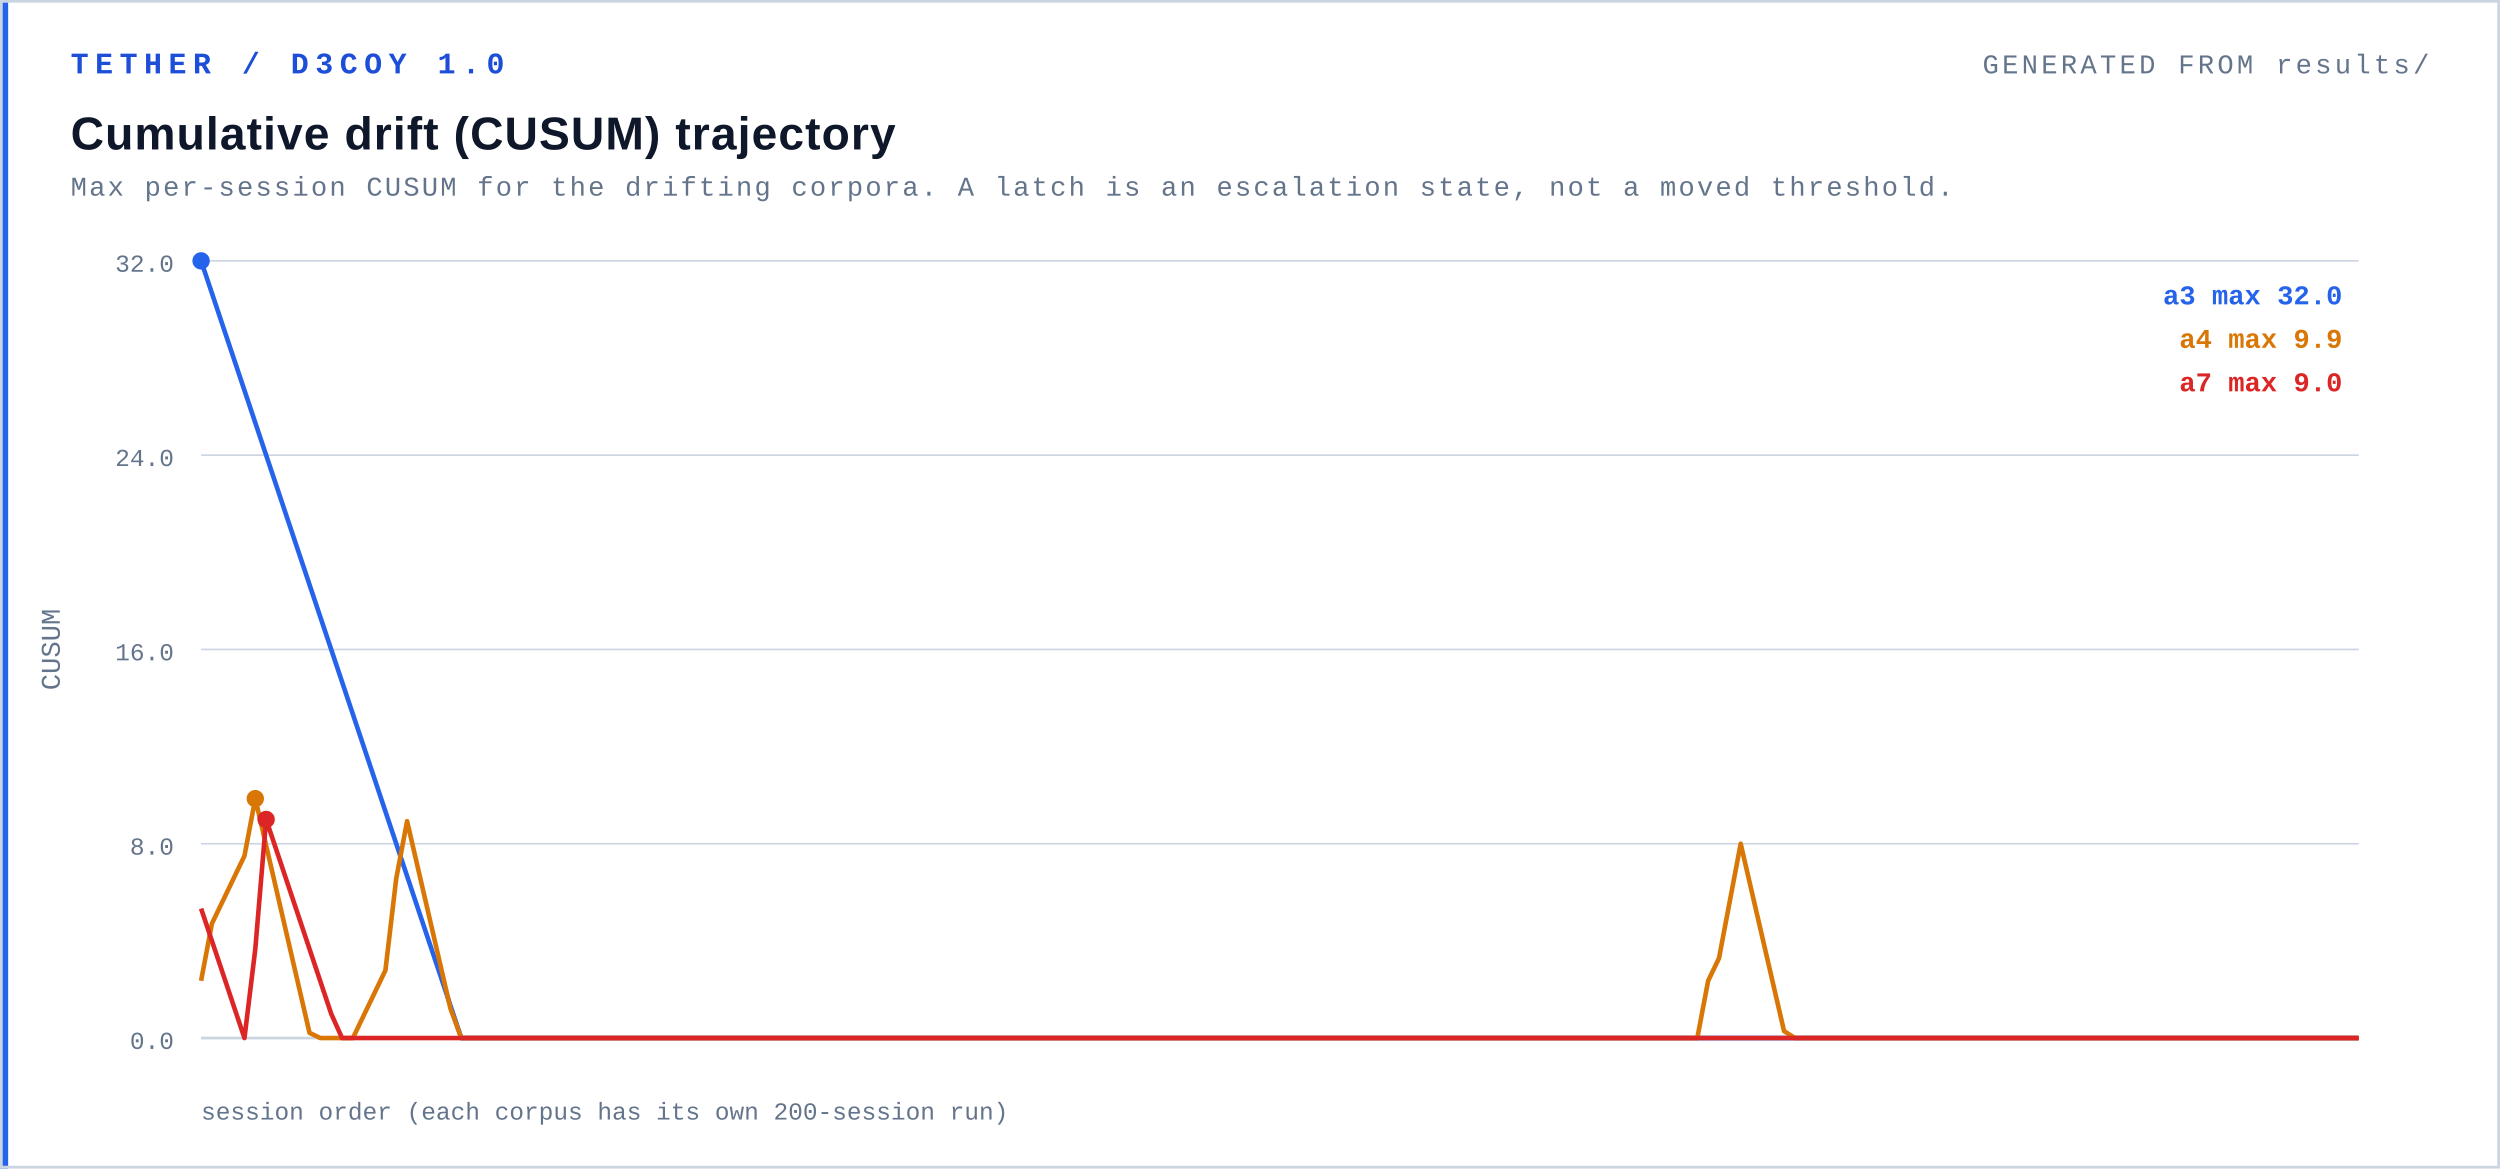
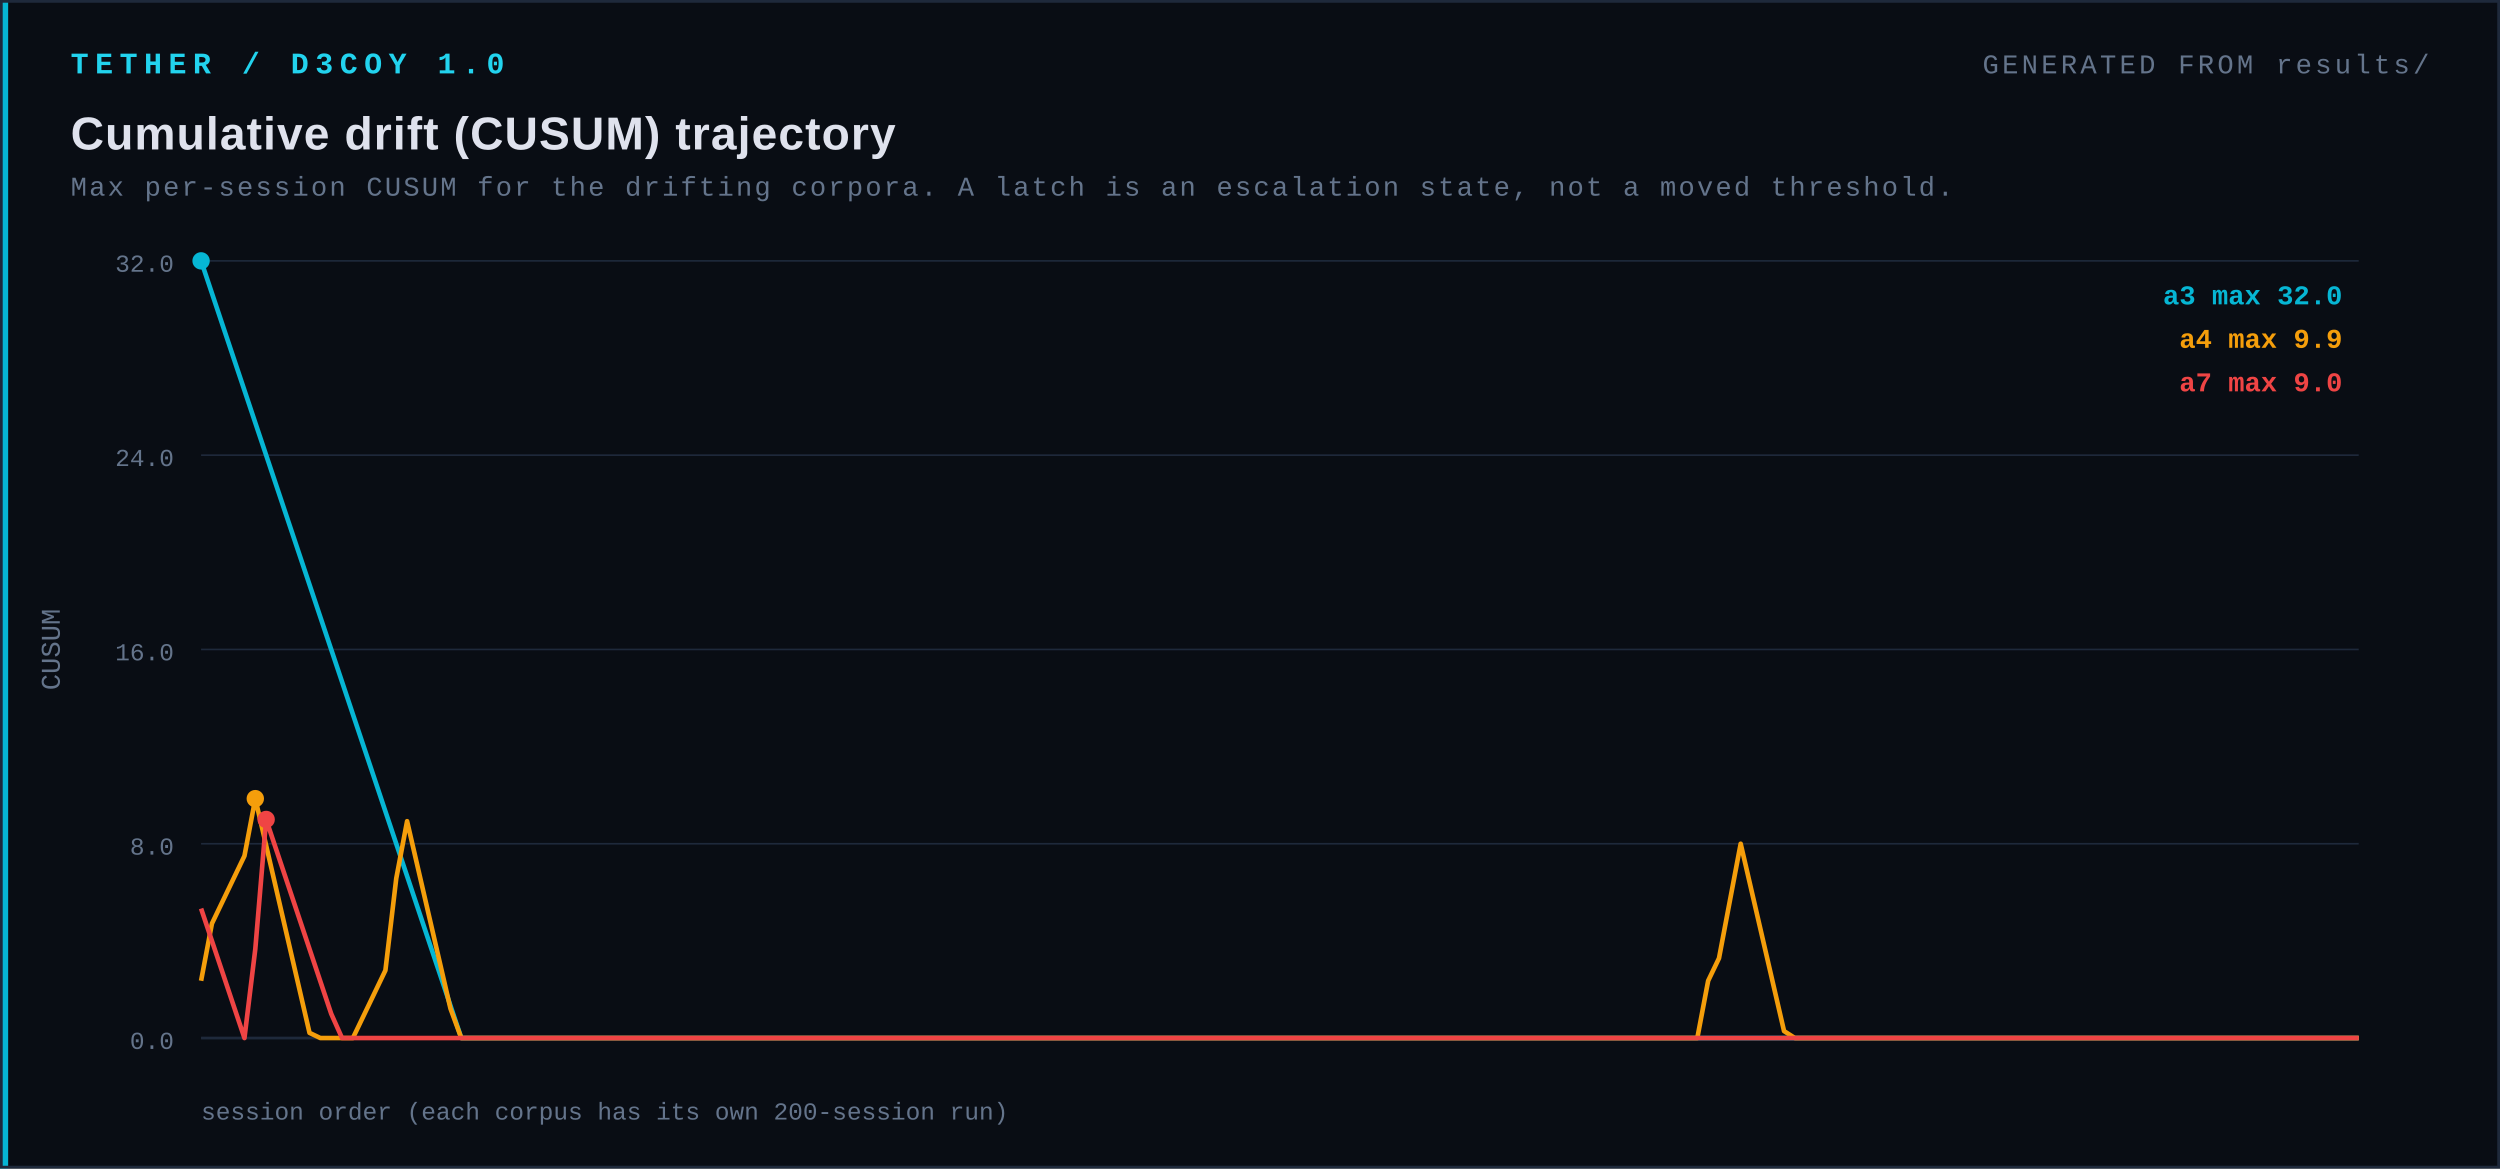
<svg xmlns="http://www.w3.org/2000/svg" viewBox="0 0 920 430" width="100%" role="img" aria-labelledby="exhibit-title" preserveAspectRatio="xMidYMid meet">
-   <rect x="0.00" y="0.00" width="920.00" height="430.00" fill="#ffffff" />
-   <rect x="0.00" y="0.00" width="3.00" height="430.00" fill="#2563eb" />
-   <rect x="0.50" y="0.50" width="919.00" height="429.00" fill="none" stroke="#cbd5e1" stroke-width="1.0" />
-   <text x="26.00" y="27.00" font-size="11" font-family="Consolas, 'Courier New', monospace" fill="#1d4ed8" text-anchor="start" font-weight="700" letter-spacing="2.4">TETHER / D3COY 1.0</text>
+   <rect x="0.00" y="0.00" width="920.00" height="430.00" fill="#090d14" />
+   <rect x="0.00" y="0.00" width="3.00" height="430.00" fill="#06b6d4" />
+   <rect x="0.50" y="0.50" width="919.00" height="429.00" fill="none" stroke="#1e293b" stroke-width="1.0" />
+   <text x="26.00" y="27.00" font-size="11" font-family="Consolas, 'Courier New', monospace" fill="#22d3ee" text-anchor="start" font-weight="700" letter-spacing="2.4">TETHER / D3COY 1.0</text>
  <text x="894.00" y="27.00" font-size="10" font-family="Consolas, 'Courier New', monospace" fill="#64748b" text-anchor="end" font-weight="400" letter-spacing="1.2">GENERATED FROM results/</text>
-   <text x="26.00" y="55.00" font-size="17" font-family="ui-sans-serif, system-ui, -apple-system, 'Segoe UI', Arial, sans-serif" fill="#0f172a" text-anchor="start" font-weight="700" letter-spacing="0.4">Cumulative drift (CUSUM) trajectory</text>
+   <text x="26.00" y="55.00" font-size="17" font-family="ui-sans-serif, system-ui, -apple-system, 'Segoe UI', Arial, sans-serif" fill="#dfe2ed" text-anchor="start" font-weight="700" letter-spacing="0.4">Cumulative drift (CUSUM) trajectory</text>
  <text x="26.00" y="72.00" font-size="10" font-family="Consolas, 'Courier New', monospace" fill="#64748b" text-anchor="start" font-weight="400" letter-spacing="0.8">Max per-session CUSUM for the drifting corpora. A latch is an escalation state, not a moved threshold.</text>
-   <line x1="74.00" y1="382.00" x2="868.00" y2="382.00" stroke="#cbd5e1" stroke-width="0.6" />
+   <line x1="74.00" y1="382.00" x2="868.00" y2="382.00" stroke="#1e293b" stroke-width="0.6" />
  <text x="64.00" y="386.00" font-size="9" font-family="Consolas, 'Courier New', monospace" fill="#64748b" text-anchor="end" font-weight="400">0.0</text>
-   <line x1="74.00" y1="310.50" x2="868.00" y2="310.50" stroke="#cbd5e1" stroke-width="0.6" />
+   <line x1="74.00" y1="310.50" x2="868.00" y2="310.50" stroke="#1e293b" stroke-width="0.6" />
  <text x="64.00" y="314.50" font-size="9" font-family="Consolas, 'Courier New', monospace" fill="#64748b" text-anchor="end" font-weight="400">8.0</text>
-   <line x1="74.00" y1="239.00" x2="868.00" y2="239.00" stroke="#cbd5e1" stroke-width="0.6" />
+   <line x1="74.00" y1="239.00" x2="868.00" y2="239.00" stroke="#1e293b" stroke-width="0.6" />
  <text x="64.00" y="243.00" font-size="9" font-family="Consolas, 'Courier New', monospace" fill="#64748b" text-anchor="end" font-weight="400">16.0</text>
-   <line x1="74.00" y1="167.50" x2="868.00" y2="167.50" stroke="#cbd5e1" stroke-width="0.6" />
+   <line x1="74.00" y1="167.50" x2="868.00" y2="167.50" stroke="#1e293b" stroke-width="0.6" />
  <text x="64.00" y="171.50" font-size="9" font-family="Consolas, 'Courier New', monospace" fill="#64748b" text-anchor="end" font-weight="400">24.0</text>
-   <line x1="74.00" y1="96.00" x2="868.00" y2="96.00" stroke="#cbd5e1" stroke-width="0.6" />
+   <line x1="74.00" y1="96.00" x2="868.00" y2="96.00" stroke="#1e293b" stroke-width="0.6" />
  <text x="64.00" y="100.00" font-size="9" font-family="Consolas, 'Courier New', monospace" fill="#64748b" text-anchor="end" font-weight="400">32.0</text>
  <text x="22.00" y="239.00" font-size="10" font-family="Consolas, 'Courier New', monospace" fill="#64748b" text-anchor="middle" font-weight="400" transform="rotate(-90 22 239.0)">CUSUM</text>
-   <line x1="74.00" y1="382.00" x2="868.00" y2="382.00" stroke="#cbd5e1" stroke-width="1.0" />
-   <polyline points="74.00,96.00 77.99,107.91 81.98,119.84 85.97,131.75 89.96,143.66 93.95,155.59 97.94,167.50 101.93,179.41 105.92,191.34 109.91,203.25 113.90,215.16 117.89,227.09 121.88,239.00 125.87,250.91 129.86,262.84 133.85,274.75 137.84,286.66 141.83,298.59 145.82,310.50 149.81,322.41 153.80,334.34 157.79,346.25 161.78,358.16 165.77,370.09 169.76,382.00 173.75,382.00 177.74,382.00 181.73,382.00 185.72,382.00 189.71,382.00 193.70,382.00 197.69,382.00 201.68,382.00 205.67,382.00 209.66,382.00 213.65,382.00 217.64,382.00 221.63,382.00 225.62,382.00 229.61,382.00 233.60,382.00 237.59,382.00 241.58,382.00 245.57,382.00 249.56,382.00 253.55,382.00 257.54,382.00 261.53,382.00 265.52,382.00 269.51,382.00 273.50,382.00 277.49,382.00 281.48,382.00 285.47,382.00 289.46,382.00 293.45,382.00 297.44,382.00 301.43,382.00 305.42,382.00 309.41,382.00 313.40,382.00 317.39,382.00 321.38,382.00 325.37,382.00 329.36,382.00 333.35,382.00 337.34,382.00 341.33,382.00 345.32,382.00 349.31,382.00 353.30,382.00 357.29,382.00 361.28,382.00 365.27,382.00 369.26,382.00 373.25,382.00 377.24,382.00 381.23,382.00 385.22,382.00 389.21,382.00 393.20,382.00 397.19,382.00 401.18,382.00 405.17,382.00 409.16,382.00 413.15,382.00 417.14,382.00 421.13,382.00 425.12,382.00 429.11,382.00 433.10,382.00 437.09,382.00 441.08,382.00 445.07,382.00 449.06,382.00 453.05,382.00 457.04,382.00 461.03,382.00 465.02,382.00 469.01,382.00 472.99,382.00 476.98,382.00 480.97,382.00 484.96,382.00 488.95,382.00 492.94,382.00 496.93,382.00 500.92,382.00 504.91,382.00 508.90,382.00 512.89,382.00 516.88,382.00 520.87,382.00 524.86,382.00 528.85,382.00 532.84,382.00 536.83,382.00 540.82,382.00 544.81,382.00 548.80,382.00 552.79,382.00 556.78,382.00 560.77,382.00 564.76,382.00 568.75,382.00 572.74,382.00 576.73,382.00 580.72,382.00 584.71,382.00 588.70,382.00 592.69,382.00 596.68,382.00 600.67,382.00 604.66,382.00 608.65,382.00 612.64,382.00 616.63,382.00 620.62,382.00 624.61,382.00 628.60,382.00 632.59,382.00 636.58,382.00 640.57,382.00 644.56,382.00 648.55,382.00 652.54,382.00 656.53,382.00 660.52,382.00 664.51,382.00 668.50,382.00 672.49,382.00 676.48,382.00 680.47,382.00 684.46,382.00 688.45,382.00 692.44,382.00 696.43,382.00 700.42,382.00 704.41,382.00 708.40,382.00 712.39,382.00 716.38,382.00 720.37,382.00 724.36,382.00 728.35,382.00 732.34,382.00 736.33,382.00 740.32,382.00 744.31,382.00 748.30,382.00 752.29,382.00 756.28,382.00 760.27,382.00 764.26,382.00 768.25,382.00 772.24,382.00 776.23,382.00 780.22,382.00 784.21,382.00 788.20,382.00 792.19,382.00 796.18,382.00 800.17,382.00 804.16,382.00 808.15,382.00 812.14,382.00 816.13,382.00 820.12,382.00 824.11,382.00 828.10,382.00 832.09,382.00 836.08,382.00 840.07,382.00 844.06,382.00 848.05,382.00 852.04,382.00 856.03,382.00 860.02,382.00 864.01,382.00 868.00,382.00" fill="none" stroke="#2563eb" stroke-width="1.7" stroke-linejoin="round" />
-   <circle cx="74.00" cy="96.00" r="3.2" fill="#2563eb" />
-   <text x="862.00" y="112.00" font-size="10" font-family="Consolas, 'Courier New', monospace" fill="#2563eb" text-anchor="end" font-weight="700">a3 max 32.0</text>
-   <polyline points="74.00,360.93 77.99,339.87 81.98,331.57 85.97,323.27 89.96,314.97 93.95,293.90 97.94,311.13 101.93,328.38 105.92,345.62 109.91,362.85 113.90,380.09 117.89,382.00 121.88,382.00 125.87,382.00 129.86,382.00 133.85,373.70 137.84,365.40 141.83,357.10 145.82,323.27 149.81,302.20 153.80,319.44 157.79,336.68 161.78,353.91 165.77,371.15 169.76,382.00 173.75,382.00 177.74,382.00 181.73,382.00 185.72,382.00 189.71,382.00 193.70,382.00 197.69,382.00 201.68,382.00 205.67,382.00 209.66,382.00 213.65,382.00 217.64,382.00 221.63,382.00 225.62,382.00 229.61,382.00 233.60,382.00 237.59,382.00 241.58,382.00 245.57,382.00 249.56,382.00 253.55,382.00 257.54,382.00 261.53,382.00 265.52,382.00 269.51,382.00 273.50,382.00 277.49,382.00 281.48,382.00 285.47,382.00 289.46,382.00 293.45,382.00 297.44,382.00 301.43,382.00 305.42,382.00 309.41,382.00 313.40,382.00 317.39,382.00 321.38,382.00 325.37,382.00 329.36,382.00 333.35,382.00 337.34,382.00 341.33,382.00 345.32,382.00 349.31,382.00 353.30,382.00 357.29,382.00 361.28,382.00 365.27,382.00 369.26,382.00 373.25,382.00 377.24,382.00 381.23,382.00 385.22,382.00 389.21,382.00 393.20,382.00 397.19,382.00 401.18,382.00 405.17,382.00 409.16,382.00 413.15,382.00 417.14,382.00 421.13,382.00 425.12,382.00 429.11,382.00 433.10,382.00 437.09,382.00 441.08,382.00 445.07,382.00 449.06,382.00 453.05,382.00 457.04,382.00 461.03,382.00 465.02,382.00 469.01,382.00 472.99,382.00 476.98,382.00 480.97,382.00 484.96,382.00 488.95,382.00 492.94,382.00 496.93,382.00 500.92,382.00 504.91,382.00 508.90,382.00 512.89,382.00 516.88,382.00 520.87,382.00 524.86,382.00 528.85,382.00 532.84,382.00 536.83,382.00 540.82,382.00 544.81,382.00 548.80,382.00 552.79,382.00 556.78,382.00 560.77,382.00 564.76,382.00 568.75,382.00 572.74,382.00 576.73,382.00 580.72,382.00 584.71,382.00 588.70,382.00 592.69,382.00 596.68,382.00 600.67,382.00 604.66,382.00 608.65,382.00 612.64,382.00 616.63,382.00 620.62,382.00 624.61,382.00 628.60,360.93 632.59,352.63 636.58,331.57 640.57,310.50 644.56,327.74 648.55,344.97 652.54,362.21 656.53,379.44 660.52,382.00 664.51,382.00 668.50,382.00 672.49,382.00 676.48,382.00 680.47,382.00 684.46,382.00 688.45,382.00 692.44,382.00 696.43,382.00 700.42,382.00 704.41,382.00 708.40,382.00 712.39,382.00 716.38,382.00 720.37,382.00 724.36,382.00 728.35,382.00 732.34,382.00 736.33,382.00 740.32,382.00 744.31,382.00 748.30,382.00 752.29,382.00 756.28,382.00 760.27,382.00 764.26,382.00 768.25,382.00 772.24,382.00 776.23,382.00 780.22,382.00 784.21,382.00 788.20,382.00 792.19,382.00 796.18,382.00 800.17,382.00 804.16,382.00 808.15,382.00 812.14,382.00 816.13,382.00 820.12,382.00 824.11,382.00 828.10,382.00 832.09,382.00 836.08,382.00 840.07,382.00 844.06,382.00 848.05,382.00 852.04,382.00 856.03,382.00 860.02,382.00 864.01,382.00 868.00,382.00" fill="none" stroke="#d97706" stroke-width="1.7" stroke-linejoin="round" />
-   <circle cx="93.95" cy="293.90" r="3.2" fill="#d97706" />
-   <text x="862.00" y="128.00" font-size="10" font-family="Consolas, 'Courier New', monospace" fill="#d97706" text-anchor="end" font-weight="700">a4 max 9.9</text>
-   <polyline points="74.00,334.34 77.99,346.25 81.98,358.16 85.97,370.09 89.96,382.00 93.95,349.23 97.94,301.56 101.93,313.48 105.92,325.40 109.91,337.31 113.90,349.23 117.89,361.15 121.88,373.06 125.87,382.00 129.86,382.00 133.85,382.00 137.84,382.00 141.83,382.00 145.82,382.00 149.81,382.00 153.80,382.00 157.79,382.00 161.78,382.00 165.77,382.00 169.76,382.00 173.75,382.00 177.74,382.00 181.73,382.00 185.72,382.00 189.71,382.00 193.70,382.00 197.69,382.00 201.68,382.00 205.67,382.00 209.66,382.00 213.65,382.00 217.64,382.00 221.63,382.00 225.62,382.00 229.61,382.00 233.60,382.00 237.59,382.00 241.58,382.00 245.57,382.00 249.56,382.00 253.55,382.00 257.54,382.00 261.53,382.00 265.52,382.00 269.51,382.00 273.50,382.00 277.49,382.00 281.48,382.00 285.47,382.00 289.46,382.00 293.45,382.00 297.44,382.00 301.43,382.00 305.42,382.00 309.41,382.00 313.40,382.00 317.39,382.00 321.38,382.00 325.37,382.00 329.36,382.00 333.35,382.00 337.34,382.00 341.33,382.00 345.32,382.00 349.31,382.00 353.30,382.00 357.29,382.00 361.28,382.00 365.27,382.00 369.26,382.00 373.25,382.00 377.24,382.00 381.23,382.00 385.22,382.00 389.21,382.00 393.20,382.00 397.19,382.00 401.18,382.00 405.17,382.00 409.16,382.00 413.15,382.00 417.14,382.00 421.13,382.00 425.12,382.00 429.11,382.00 433.10,382.00 437.09,382.00 441.08,382.00 445.07,382.00 449.06,382.00 453.05,382.00 457.04,382.00 461.03,382.00 465.02,382.00 469.01,382.00 472.99,382.00 476.98,382.00 480.97,382.00 484.96,382.00 488.95,382.00 492.94,382.00 496.93,382.00 500.92,382.00 504.91,382.00 508.90,382.00 512.89,382.00 516.88,382.00 520.87,382.00 524.86,382.00 528.85,382.00 532.84,382.00 536.83,382.00 540.82,382.00 544.81,382.00 548.80,382.00 552.79,382.00 556.78,382.00 560.77,382.00 564.76,382.00 568.75,382.00 572.74,382.00 576.73,382.00 580.72,382.00 584.71,382.00 588.70,382.00 592.69,382.00 596.68,382.00 600.67,382.00 604.66,382.00 608.65,382.00 612.64,382.00 616.63,382.00 620.62,382.00 624.61,382.00 628.60,382.00 632.59,382.00 636.58,382.00 640.57,382.00 644.56,382.00 648.55,382.00 652.54,382.00 656.53,382.00 660.52,382.00 664.51,382.00 668.50,382.00 672.49,382.00 676.48,382.00 680.47,382.00 684.46,382.00 688.45,382.00 692.44,382.00 696.43,382.00 700.42,382.00 704.41,382.00 708.40,382.00 712.39,382.00 716.38,382.00 720.37,382.00 724.36,382.00 728.35,382.00 732.34,382.00 736.33,382.00 740.32,382.00 744.31,382.00 748.30,382.00 752.29,382.00 756.28,382.00 760.27,382.00 764.26,382.00 768.25,382.00 772.24,382.00 776.23,382.00 780.22,382.00 784.21,382.00 788.20,382.00 792.19,382.00 796.18,382.00 800.17,382.00 804.16,382.00 808.15,382.00 812.14,382.00 816.13,382.00 820.12,382.00 824.11,382.00 828.10,382.00 832.09,382.00 836.08,382.00 840.07,382.00 844.06,382.00 848.05,382.00 852.04,382.00 856.03,382.00 860.02,382.00 864.01,382.00 868.00,382.00" fill="none" stroke="#dc2626" stroke-width="1.7" stroke-linejoin="round" />
-   <circle cx="97.94" cy="301.56" r="3.2" fill="#dc2626" />
-   <text x="862.00" y="144.00" font-size="10" font-family="Consolas, 'Courier New', monospace" fill="#dc2626" text-anchor="end" font-weight="700">a7 max 9.0</text>
+   <line x1="74.00" y1="382.00" x2="868.00" y2="382.00" stroke="#1e293b" stroke-width="1.0" />
+   <polyline points="74.00,96.00 77.99,107.91 81.98,119.84 85.97,131.75 89.96,143.66 93.95,155.59 97.94,167.50 101.93,179.41 105.92,191.34 109.91,203.25 113.90,215.16 117.89,227.09 121.88,239.00 125.87,250.91 129.86,262.84 133.85,274.75 137.84,286.66 141.83,298.59 145.82,310.50 149.81,322.41 153.80,334.34 157.79,346.25 161.78,358.16 165.77,370.09 169.76,382.00 173.75,382.00 177.74,382.00 181.73,382.00 185.72,382.00 189.71,382.00 193.70,382.00 197.69,382.00 201.68,382.00 205.67,382.00 209.66,382.00 213.65,382.00 217.64,382.00 221.63,382.00 225.62,382.00 229.61,382.00 233.60,382.00 237.59,382.00 241.58,382.00 245.57,382.00 249.56,382.00 253.55,382.00 257.54,382.00 261.53,382.00 265.52,382.00 269.51,382.00 273.50,382.00 277.49,382.00 281.48,382.00 285.47,382.00 289.46,382.00 293.45,382.00 297.44,382.00 301.43,382.00 305.42,382.00 309.41,382.00 313.40,382.00 317.39,382.00 321.38,382.00 325.37,382.00 329.36,382.00 333.35,382.00 337.34,382.00 341.33,382.00 345.32,382.00 349.31,382.00 353.30,382.00 357.29,382.00 361.28,382.00 365.27,382.00 369.26,382.00 373.25,382.00 377.24,382.00 381.23,382.00 385.22,382.00 389.21,382.00 393.20,382.00 397.19,382.00 401.18,382.00 405.17,382.00 409.16,382.00 413.15,382.00 417.14,382.00 421.13,382.00 425.12,382.00 429.11,382.00 433.10,382.00 437.09,382.00 441.08,382.00 445.07,382.00 449.06,382.00 453.05,382.00 457.04,382.00 461.03,382.00 465.02,382.00 469.01,382.00 472.99,382.00 476.98,382.00 480.97,382.00 484.96,382.00 488.95,382.00 492.94,382.00 496.93,382.00 500.92,382.00 504.91,382.00 508.90,382.00 512.89,382.00 516.88,382.00 520.87,382.00 524.86,382.00 528.85,382.00 532.84,382.00 536.83,382.00 540.82,382.00 544.81,382.00 548.80,382.00 552.79,382.00 556.78,382.00 560.77,382.00 564.76,382.00 568.75,382.00 572.74,382.00 576.73,382.00 580.72,382.00 584.71,382.00 588.70,382.00 592.69,382.00 596.68,382.00 600.67,382.00 604.66,382.00 608.65,382.00 612.64,382.00 616.63,382.00 620.62,382.00 624.61,382.00 628.60,382.00 632.59,382.00 636.58,382.00 640.57,382.00 644.56,382.00 648.55,382.00 652.54,382.00 656.53,382.00 660.52,382.00 664.51,382.00 668.50,382.00 672.49,382.00 676.48,382.00 680.47,382.00 684.46,382.00 688.45,382.00 692.44,382.00 696.43,382.00 700.42,382.00 704.41,382.00 708.40,382.00 712.39,382.00 716.38,382.00 720.37,382.00 724.36,382.00 728.35,382.00 732.34,382.00 736.33,382.00 740.32,382.00 744.31,382.00 748.30,382.00 752.29,382.00 756.28,382.00 760.27,382.00 764.26,382.00 768.25,382.00 772.24,382.00 776.23,382.00 780.22,382.00 784.21,382.00 788.20,382.00 792.19,382.00 796.18,382.00 800.17,382.00 804.16,382.00 808.15,382.00 812.14,382.00 816.13,382.00 820.12,382.00 824.11,382.00 828.10,382.00 832.09,382.00 836.08,382.00 840.07,382.00 844.06,382.00 848.05,382.00 852.04,382.00 856.03,382.00 860.02,382.00 864.01,382.00 868.00,382.00" fill="none" stroke="#06b6d4" stroke-width="1.7" stroke-linejoin="round" />
+   <circle cx="74.00" cy="96.00" r="3.2" fill="#06b6d4" />
+   <text x="862.00" y="112.00" font-size="10" font-family="Consolas, 'Courier New', monospace" fill="#06b6d4" text-anchor="end" font-weight="700">a3 max 32.0</text>
+   <polyline points="74.00,360.93 77.99,339.87 81.98,331.57 85.97,323.27 89.96,314.97 93.95,293.90 97.94,311.13 101.93,328.38 105.92,345.62 109.91,362.85 113.90,380.09 117.89,382.00 121.88,382.00 125.87,382.00 129.86,382.00 133.85,373.70 137.84,365.40 141.83,357.10 145.82,323.27 149.81,302.20 153.80,319.44 157.79,336.68 161.78,353.91 165.77,371.15 169.76,382.00 173.75,382.00 177.74,382.00 181.73,382.00 185.72,382.00 189.71,382.00 193.70,382.00 197.69,382.00 201.68,382.00 205.67,382.00 209.66,382.00 213.65,382.00 217.64,382.00 221.63,382.00 225.62,382.00 229.61,382.00 233.60,382.00 237.59,382.00 241.58,382.00 245.57,382.00 249.56,382.00 253.55,382.00 257.54,382.00 261.53,382.00 265.52,382.00 269.51,382.00 273.50,382.00 277.49,382.00 281.48,382.00 285.47,382.00 289.46,382.00 293.45,382.00 297.44,382.00 301.43,382.00 305.42,382.00 309.41,382.00 313.40,382.00 317.39,382.00 321.38,382.00 325.37,382.00 329.36,382.00 333.35,382.00 337.34,382.00 341.33,382.00 345.32,382.00 349.31,382.00 353.30,382.00 357.29,382.00 361.28,382.00 365.27,382.00 369.26,382.00 373.25,382.00 377.24,382.00 381.23,382.00 385.22,382.00 389.21,382.00 393.20,382.00 397.19,382.00 401.18,382.00 405.17,382.00 409.16,382.00 413.15,382.00 417.14,382.00 421.13,382.00 425.12,382.00 429.11,382.00 433.10,382.00 437.09,382.00 441.08,382.00 445.07,382.00 449.06,382.00 453.05,382.00 457.04,382.00 461.03,382.00 465.02,382.00 469.01,382.00 472.99,382.00 476.98,382.00 480.97,382.00 484.96,382.00 488.95,382.00 492.94,382.00 496.93,382.00 500.92,382.00 504.91,382.00 508.90,382.00 512.89,382.00 516.88,382.00 520.87,382.00 524.86,382.00 528.85,382.00 532.84,382.00 536.83,382.00 540.82,382.00 544.81,382.00 548.80,382.00 552.79,382.00 556.78,382.00 560.77,382.00 564.76,382.00 568.75,382.00 572.74,382.00 576.73,382.00 580.72,382.00 584.71,382.00 588.70,382.00 592.69,382.00 596.68,382.00 600.67,382.00 604.66,382.00 608.65,382.00 612.64,382.00 616.63,382.00 620.62,382.00 624.61,382.00 628.60,360.93 632.59,352.63 636.58,331.57 640.57,310.50 644.56,327.74 648.55,344.97 652.54,362.21 656.53,379.44 660.52,382.00 664.51,382.00 668.50,382.00 672.49,382.00 676.48,382.00 680.47,382.00 684.46,382.00 688.45,382.00 692.44,382.00 696.43,382.00 700.42,382.00 704.41,382.00 708.40,382.00 712.39,382.00 716.38,382.00 720.37,382.00 724.36,382.00 728.35,382.00 732.34,382.00 736.33,382.00 740.32,382.00 744.31,382.00 748.30,382.00 752.29,382.00 756.28,382.00 760.27,382.00 764.26,382.00 768.25,382.00 772.24,382.00 776.23,382.00 780.22,382.00 784.21,382.00 788.20,382.00 792.19,382.00 796.18,382.00 800.17,382.00 804.16,382.00 808.15,382.00 812.14,382.00 816.13,382.00 820.12,382.00 824.11,382.00 828.10,382.00 832.09,382.00 836.08,382.00 840.07,382.00 844.06,382.00 848.05,382.00 852.04,382.00 856.03,382.00 860.02,382.00 864.01,382.00 868.00,382.00" fill="none" stroke="#f59e0b" stroke-width="1.7" stroke-linejoin="round" />
+   <circle cx="93.95" cy="293.90" r="3.2" fill="#f59e0b" />
+   <text x="862.00" y="128.00" font-size="10" font-family="Consolas, 'Courier New', monospace" fill="#f59e0b" text-anchor="end" font-weight="700">a4 max 9.9</text>
+   <polyline points="74.00,334.34 77.99,346.25 81.98,358.16 85.97,370.09 89.96,382.00 93.95,349.23 97.94,301.56 101.93,313.48 105.92,325.40 109.91,337.31 113.90,349.23 117.89,361.15 121.88,373.06 125.87,382.00 129.86,382.00 133.85,382.00 137.84,382.00 141.83,382.00 145.82,382.00 149.81,382.00 153.80,382.00 157.79,382.00 161.78,382.00 165.77,382.00 169.76,382.00 173.75,382.00 177.74,382.00 181.73,382.00 185.72,382.00 189.71,382.00 193.70,382.00 197.69,382.00 201.68,382.00 205.67,382.00 209.66,382.00 213.65,382.00 217.64,382.00 221.63,382.00 225.62,382.00 229.61,382.00 233.60,382.00 237.59,382.00 241.58,382.00 245.57,382.00 249.56,382.00 253.55,382.00 257.54,382.00 261.53,382.00 265.52,382.00 269.51,382.00 273.50,382.00 277.49,382.00 281.48,382.00 285.47,382.00 289.46,382.00 293.45,382.00 297.44,382.00 301.43,382.00 305.42,382.00 309.41,382.00 313.40,382.00 317.39,382.00 321.38,382.00 325.37,382.00 329.36,382.00 333.35,382.00 337.34,382.00 341.33,382.00 345.32,382.00 349.31,382.00 353.30,382.00 357.29,382.00 361.28,382.00 365.27,382.00 369.26,382.00 373.25,382.00 377.24,382.00 381.23,382.00 385.22,382.00 389.21,382.00 393.20,382.00 397.19,382.00 401.18,382.00 405.17,382.00 409.16,382.00 413.15,382.00 417.14,382.00 421.13,382.00 425.12,382.00 429.11,382.00 433.10,382.00 437.09,382.00 441.08,382.00 445.07,382.00 449.06,382.00 453.05,382.00 457.04,382.00 461.03,382.00 465.02,382.00 469.01,382.00 472.99,382.00 476.98,382.00 480.97,382.00 484.96,382.00 488.95,382.00 492.94,382.00 496.93,382.00 500.92,382.00 504.91,382.00 508.90,382.00 512.89,382.00 516.88,382.00 520.87,382.00 524.86,382.00 528.85,382.00 532.84,382.00 536.83,382.00 540.82,382.00 544.81,382.00 548.80,382.00 552.79,382.00 556.78,382.00 560.77,382.00 564.76,382.00 568.75,382.00 572.74,382.00 576.73,382.00 580.72,382.00 584.71,382.00 588.70,382.00 592.69,382.00 596.68,382.00 600.67,382.00 604.66,382.00 608.65,382.00 612.64,382.00 616.63,382.00 620.62,382.00 624.61,382.00 628.60,382.00 632.59,382.00 636.58,382.00 640.57,382.00 644.56,382.00 648.55,382.00 652.54,382.00 656.53,382.00 660.52,382.00 664.51,382.00 668.50,382.00 672.49,382.00 676.48,382.00 680.47,382.00 684.46,382.00 688.45,382.00 692.44,382.00 696.43,382.00 700.42,382.00 704.41,382.00 708.40,382.00 712.39,382.00 716.38,382.00 720.37,382.00 724.36,382.00 728.35,382.00 732.34,382.00 736.33,382.00 740.32,382.00 744.31,382.00 748.30,382.00 752.29,382.00 756.28,382.00 760.27,382.00 764.26,382.00 768.25,382.00 772.24,382.00 776.23,382.00 780.22,382.00 784.21,382.00 788.20,382.00 792.19,382.00 796.18,382.00 800.17,382.00 804.16,382.00 808.15,382.00 812.14,382.00 816.13,382.00 820.12,382.00 824.11,382.00 828.10,382.00 832.09,382.00 836.08,382.00 840.07,382.00 844.06,382.00 848.05,382.00 852.04,382.00 856.03,382.00 860.02,382.00 864.01,382.00 868.00,382.00" fill="none" stroke="#ef4444" stroke-width="1.7" stroke-linejoin="round" />
+   <circle cx="97.94" cy="301.56" r="3.2" fill="#ef4444" />
+   <text x="862.00" y="144.00" font-size="10" font-family="Consolas, 'Courier New', monospace" fill="#ef4444" text-anchor="end" font-weight="700">a7 max 9.0</text>
  <text x="74.00" y="412.00" font-size="9" font-family="Consolas, 'Courier New', monospace" fill="#64748b" text-anchor="start" font-weight="400">session order (each corpus has its own 200-session run)</text>
</svg>
